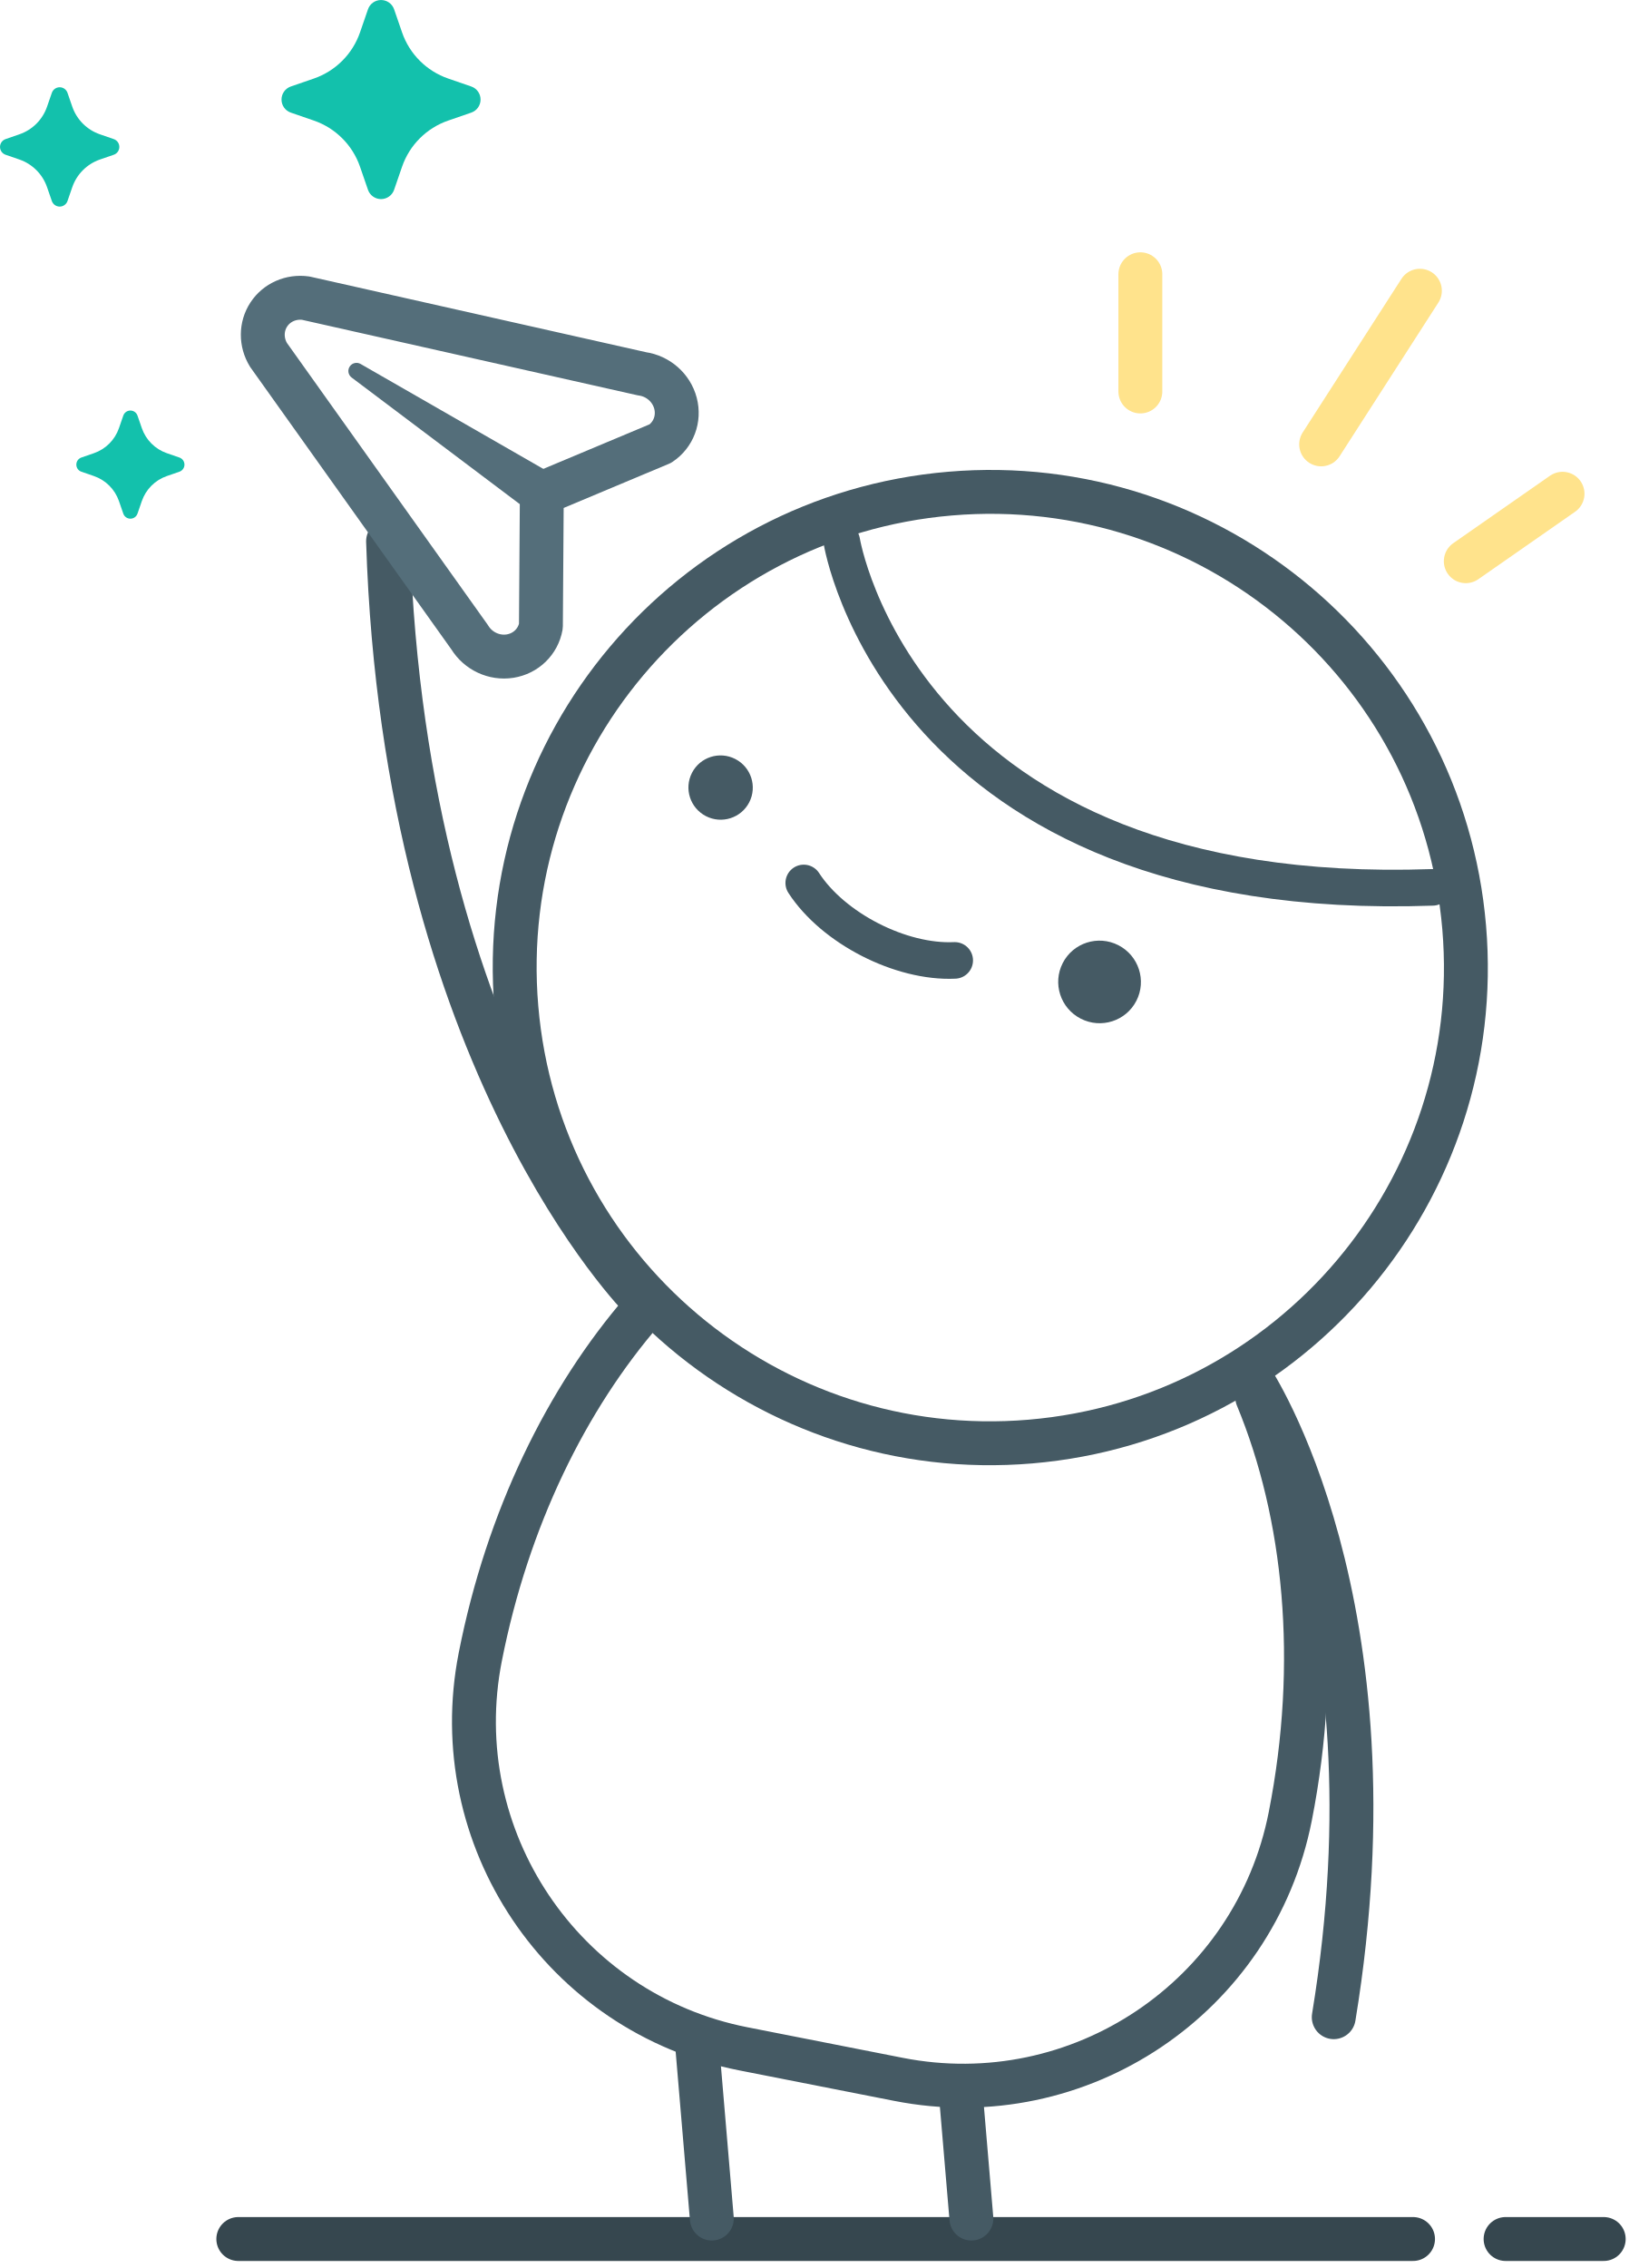
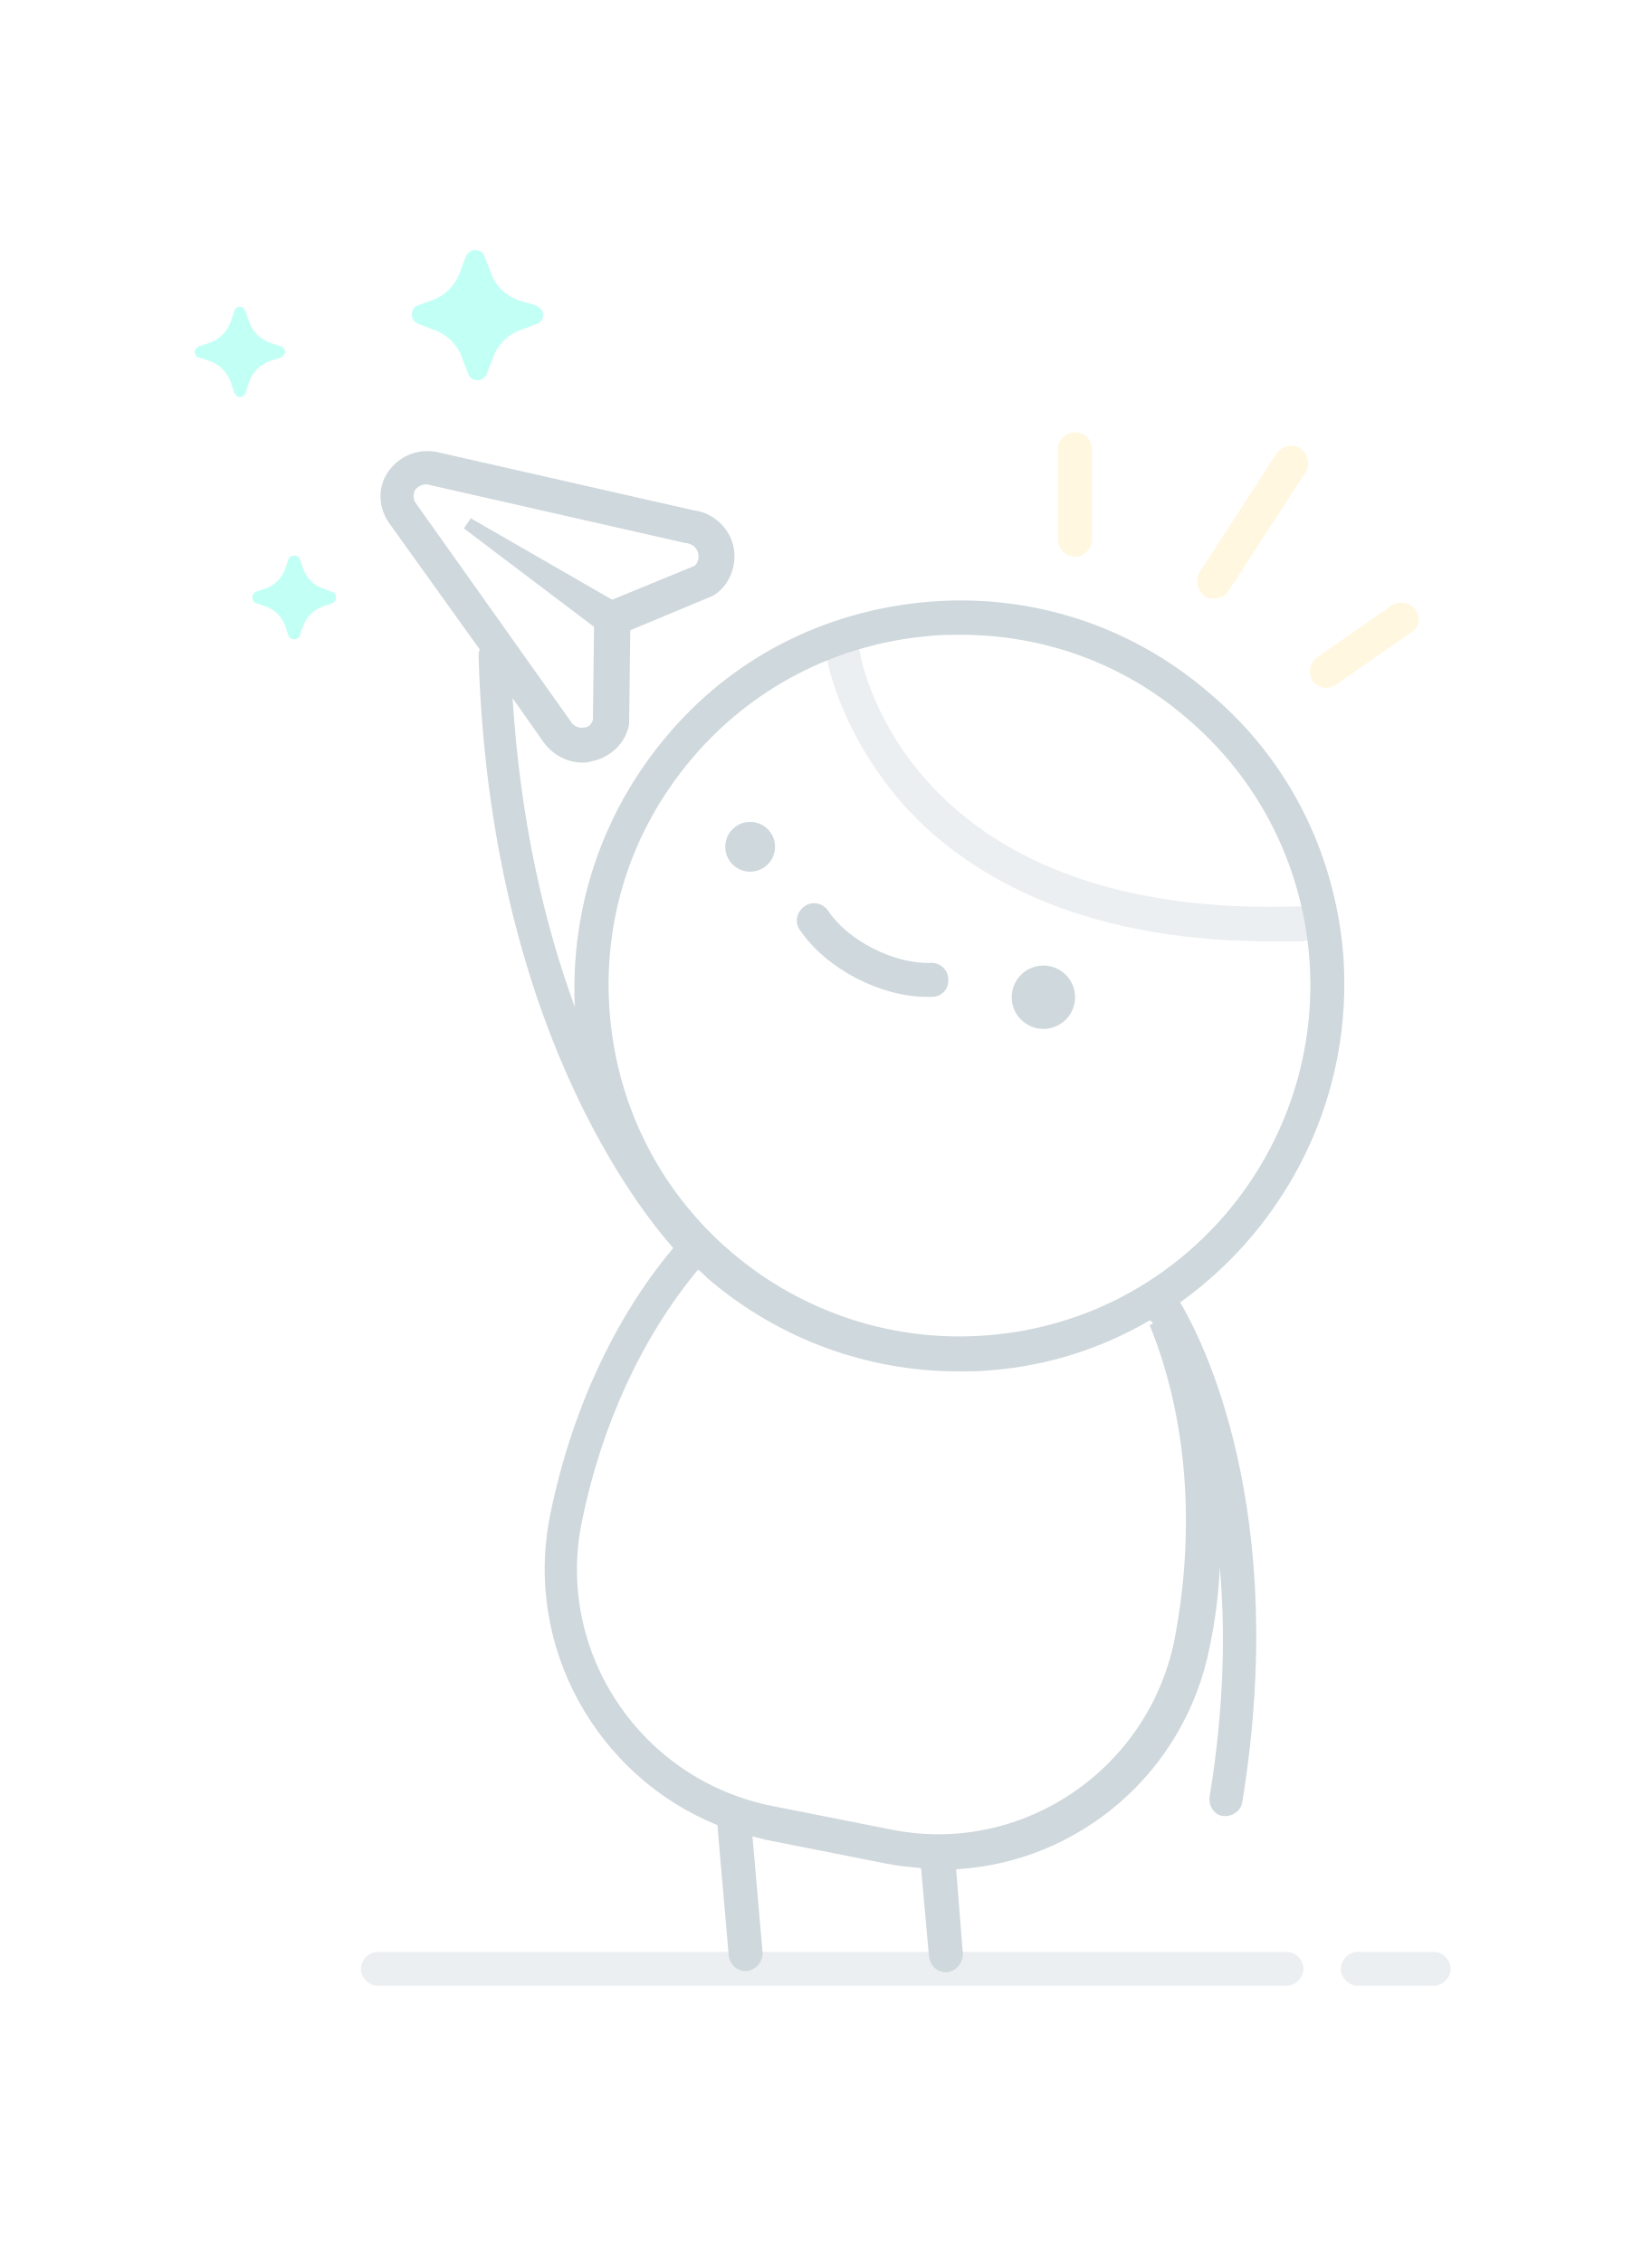
- <svg xmlns="http://www.w3.org/2000/svg" width="112px" height="155px" viewBox="0 0 112 155" version="1.1">
-   <defs />
-   <g id="-" stroke="none" stroke-width="1" fill="none" fill-rule="evenodd">
-     <g id="+-Messages-Dark" transform="translate(-960, -475)">
-       <g id="Page-1" transform="translate(960, 475)">
-         <path d="M16.289,153.019 L96.588,153.019" id="Stroke-1" stroke="#36474F" stroke-width="3" stroke-linecap="round" stroke-linejoin="round" />
-         <path d="M102.914,153.019 L109.622,153.019" id="Stroke-3" stroke="#36474F" stroke-width="3" stroke-linecap="round" stroke-linejoin="round" />
-         <path d="M85.936,95.489 C89.253,103.489 90.268,113.611 88.197,124.132 L88.196,124.137 C85.762,136.498 73.773,144.54 61.412,142.107 L50.806,140.02 C38.448,137.588 30.398,125.599 32.829,113.24 L32.83,113.236 C34.69,103.787 38.729,95.58 43.952,89.552" id="Stroke-7" stroke="#455A64" stroke-width="3" stroke-linecap="round" stroke-linejoin="round" />
-         <path d="M85.52,94.224 C85.52,94.224 95.83,109.552 91.168,137.86" id="Stroke-9" stroke="#455A64" stroke-width="3" stroke-linecap="round" stroke-linejoin="round" />
-         <path d="M47.608,139.247 L48.657,151.621" id="Stroke-11" stroke="#455A64" stroke-width="3" stroke-linecap="round" stroke-linejoin="round" />
-         <path d="M65.726,143.677 L66.399,151.621" id="Stroke-13" stroke="#455A64" stroke-width="3" stroke-linecap="round" stroke-linejoin="round" />
-         <path d="M43.893,88.801 C43.893,88.801 27.648,72.603 26.526,36.991" id="Stroke-15" stroke="#455A64" stroke-width="3" stroke-linecap="round" stroke-linejoin="round" />
-         <path d="M65.26,65.636 C61.571,65.809 56.95,63.44 54.939,60.343" id="Stroke-17" stroke="#455A64" stroke-width="2.5" stroke-linecap="round" stroke-linejoin="round" />
-         <path d="M70.437,98.519 C88.327,97.002 101.6,81.27 100.084,63.38 C98.567,45.492 82.835,32.218 64.945,33.734 C47.056,35.251 33.782,50.983 35.299,68.873 C36.815,86.763 52.547,100.035 70.437,98.519" id="Stroke-5" stroke="#455A64" stroke-width="3" />
-         <path d="M51.216,54.829 C51.769,53.75 51.341,52.426 50.259,51.871 C49.177,51.316 47.852,51.741 47.299,52.82 C46.745,53.899 47.174,55.223 48.256,55.778 C49.338,56.332 50.663,55.908 51.216,54.829" id="Fill-19" fill="#455A64" />
-         <path d="M77.677,68.398 C78.388,67.012 77.837,65.311 76.448,64.598 C75.057,63.885 73.354,64.431 72.644,65.817 C71.933,67.203 72.483,68.904 73.874,69.617 C75.263,70.33 76.966,69.784 77.677,68.398" id="Fill-21" fill="#455A64" />
-         <path d="M32.106,43.555 C32.684,44.499 33.782,45.01 34.865,44.84 C35.947,44.669 36.787,43.852 36.974,42.788 L37.036,33.714 L45.138,30.317 C46.038,29.72 46.451,28.623 46.174,27.563 C45.897,26.503 44.989,25.701 43.893,25.548 L20.897,20.376 C19.891,20.237 18.912,20.671 18.372,21.496 C17.832,22.321 17.825,23.392 18.356,24.258 L32.106,43.555 Z" id="Stroke-23" stroke="#546E7A" stroke-width="3" stroke-linecap="round" stroke-linejoin="round" />
-         <path d="M36.21,34.965 L24.035,25.801 C23.789,25.616 23.739,25.267 23.924,25.021 C24.095,24.794 24.407,24.735 24.647,24.873 L37.862,32.461 C38.582,32.874 38.831,33.793 38.417,34.512 C38.004,35.232 37.085,35.481 36.366,35.068 C36.314,35.038 36.257,35 36.21,34.965" id="Fill-25" fill="#546E7A" />
-         <path d="M57.539,36.991 C57.539,36.991 61.594,61.92 97.926,60.644" id="Stroke-27" stroke="#455A64" stroke-width="2.5" stroke-linecap="round" stroke-linejoin="round" />
-         <path d="M12.263,32.238 C12.47,32.167 12.608,31.972 12.608,31.753 C12.608,31.534 12.47,31.34 12.263,31.268 L11.406,30.972 C10.602,30.695 9.971,30.063 9.694,29.259 L9.398,28.403 C9.326,28.196 9.132,28.057 8.913,28.057 C8.694,28.057 8.499,28.196 8.428,28.403 L8.132,29.259 C7.855,30.063 7.223,30.695 6.419,30.972 L5.563,31.268 C5.356,31.34 5.218,31.534 5.218,31.753 C5.218,31.972 5.356,32.167 5.563,32.238 L6.419,32.534 C7.223,32.811 7.855,33.443 8.132,34.247 L8.428,35.103 C8.499,35.31 8.694,35.448 8.913,35.448 C9.132,35.448 9.326,35.31 9.398,35.103 L9.694,34.247 C9.971,33.443 10.602,32.811 11.406,32.534 L12.263,32.238 Z" id="Fill-29" fill="#13C1AC" />
-         <path d="M0.382,9.506 C0.154,9.585 0.001,9.799 0.001,10.041 C0.001,10.282 0.154,10.498 0.382,10.576 L1.327,10.902 C2.215,11.209 2.911,11.906 3.217,12.793 L3.544,13.738 C3.623,13.966 3.838,14.119 4.079,14.119 C4.32,14.119 4.535,13.966 4.614,13.738 L4.94,12.793 C5.247,11.906 5.944,11.209 6.83,10.902 L7.776,10.576 C8.004,10.498 8.157,10.282 8.157,10.041 C8.157,9.799 8.004,9.585 7.776,9.506 L6.83,9.179 C5.944,8.874 5.247,8.177 4.94,7.289 L4.614,6.345 C4.535,6.116 4.32,5.963 4.079,5.963 C3.838,5.963 3.623,6.116 3.544,6.345 L3.217,7.289 C2.911,8.177 2.215,8.874 1.327,9.179 L0.382,9.506 Z" id="Fill-31" fill="#13C1AC" />
-         <path d="M32.213,5.911 C32.594,6.042 32.849,6.401 32.849,6.804 C32.849,7.207 32.594,7.565 32.213,7.697 L30.636,8.241 C29.156,8.752 27.993,9.914 27.483,11.394 L26.939,12.971 C26.807,13.351 26.449,13.607 26.046,13.607 C25.643,13.607 25.284,13.351 25.153,12.971 L24.609,11.394 C24.098,9.914 22.935,8.752 21.456,8.241 L19.879,7.697 C19.498,7.565 19.243,7.207 19.243,6.804 C19.243,6.401 19.498,6.042 19.879,5.911 L21.456,5.367 C22.935,4.856 24.098,3.693 24.609,2.214 L25.153,0.637 C25.284,0.256 25.643,0.001 26.046,0.001 C26.449,0.001 26.807,0.256 26.939,0.637 L27.483,2.214 C27.993,3.693 29.156,4.856 30.636,5.367 L32.213,5.911 Z" id="Fill-33" fill="#13C1AC" />
-         <path d="M77.949,18.744 L77.949,26.754" id="Stroke-35" stroke="#FFC512" stroke-width="3" stroke-linecap="round" opacity="0.487" />
-         <path d="M97.057,19.869 L90.307,30.369" id="Stroke-37" stroke="#FFC512" stroke-width="3" stroke-linecap="round" opacity="0.487" />
-         <path d="M106.807,33.744 L100.194,38.354" id="Stroke-39" stroke="#FFC512" stroke-width="3" stroke-linecap="round" opacity="0.487" />
-       </g>
-     </g>
+ <svg xmlns="http://www.w3.org/2000/svg" version="1.1" id="Layer_1" x="0px" y="0px" viewBox="0 0 146 200" style="enable-background:new 0 0 146 200;" xml:space="preserve">
+   <style type="text/css">
+ 	.st0{fill:#ECEFF1;}
+ 	.st1{fill:#CFD8DC;}
+ 	.st2{fill-rule:evenodd;clip-rule:evenodd;fill:#C2FFF5;}
+ 	.st3{opacity:0.13;fill:#FFC512;}
+ </style>
+   <g>
+     <path class="st0" d="M114.9,80.1c-34.5,1.2-38.7-21.4-38.9-22.4c-0.1-0.8-0.9-1.4-1.7-1.2c-0.8,0.1-1.4,0.9-1.2,1.7   c0,0.3,1.2,6.7,6.9,13.1c5,5.5,14.7,11.9,32.3,11.9c0.9,0,1.8,0,2.7,0c0.8,0,1.5-0.7,1.4-1.6S115.8,80.1,114.9,80.1z" />
+     <path class="st0" d="M113.7,172.5H33.4c-0.8,0-1.5,0.7-1.5,1.5s0.7,1.5,1.5,1.5h80.3c0.8,0,1.5-0.7,1.5-1.5   S114.5,172.5,113.7,172.5z" />
+     <path class="st0" d="M126.7,172.5H120c-0.8,0-1.5,0.7-1.5,1.5s0.7,1.5,1.5,1.5h6.7c0.8,0,1.5-0.7,1.5-1.5S127.5,172.5,126.7,172.5z   " />
+   </g>
+   <g>
+     <path class="st1" d="M118.7,84.2c-0.8-9.1-5-17.3-12-23.1c-6.9-5.9-15.8-8.7-24.8-7.9c-9.1,0.8-17.3,5-23.1,12   c-5.6,6.7-8.4,15.1-8,23.8c-2.6-7.1-4.8-16.2-5.5-27.3l2.6,3.7c0.8,1.2,2.1,2,3.6,2c0.2,0,0.4,0,0.7-0.1c1.7-0.3,3.1-1.6,3.4-3.3   l0.1-8.3l7.2-3l0.2-0.1c1.4-0.9,2.1-2.7,1.7-4.4c-0.4-1.6-1.8-2.9-3.5-3.1l-22.9-5.2l-0.1,0c-1.6-0.2-3.1,0.5-4,1.8s-0.9,3,0,4.4   l8.1,11.3c-0.1,0.2-0.1,0.4-0.1,0.7c1,32.5,14.3,48.9,17.2,52.2c-5.3,6.3-9.1,14.7-10.9,23.7c-2.3,11.6,4.2,23,14.8,27.3l1,11.5   c0.1,0.8,0.7,1.4,1.5,1.4c0,0,0.1,0,0.1,0c0.8-0.1,1.4-0.8,1.4-1.6l-0.9-10.3c0.4,0.1,0.8,0.2,1.2,0.3l10.6,2.1   c1,0.2,2.1,0.3,3.1,0.4l0.7,7.8c0.1,0.8,0.7,1.4,1.5,1.4c0,0,0.1,0,0.1,0c0.8-0.1,1.4-0.8,1.4-1.6l-0.6-7.5   c10.8-0.6,20.2-8.5,22.4-19.6c0.5-2.4,0.8-4.7,0.9-7.1c0.5,5.6,0.4,12.4-0.9,20.3c-0.1,0.8,0.4,1.6,1.2,1.7c0.1,0,0.2,0,0.2,0   c0.7,0,1.4-0.5,1.5-1.3c4.2-25.8-3.6-40.9-5.5-44.1C113.8,108.3,119.7,96.8,118.7,84.2z M36.7,43.3c0.2-0.3,0.6-0.5,1-0.5L60.6,48   l0.1,0c0.5,0.1,0.9,0.4,1,0.9c0.1,0.4,0,0.8-0.3,1.1l-7.3,3l-12.5-7.2l-0.6,0.9l11.5,8.7l-0.1,8.2c-0.1,0.4-0.4,0.7-0.8,0.7   c-0.5,0.1-1-0.2-1.2-0.6L36.7,44.4C36.5,44.1,36.5,43.6,36.7,43.3z M61.1,67.1c5.3-6.3,12.8-10.2,21.1-10.9   c0.9-0.1,1.8-0.1,2.7-0.1c7.3,0,14.3,2.5,19.9,7.3c6.3,5.3,10.2,12.8,10.9,21.1c1.4,17-11.2,32.1-28.3,33.5   c-8.2,0.7-16.3-1.9-22.6-7.2S54.6,98,53.9,89.7C53.2,81.5,55.7,73.5,61.1,67.1z M101.9,117l-0.3,0.1c3.3,8.1,4.1,17.9,2.2,27.8   c-2.3,11.5-13.5,19.1-25,16.8l-10.6-2.1c-11.5-2.3-19.1-13.5-16.8-25c1.7-8.5,5.3-16.4,10.3-22.4c0.4,0.3,0.7,0.7,1.1,1   c6.2,5.2,13.9,8,21.9,8c1,0,2,0,2.9-0.1c5.1-0.4,9.9-2,14-4.4C101.7,116.7,101.8,116.8,101.9,117z" />
+     <path class="st1" d="M81.9,88.1c0.2,0,0.3,0,0.5,0c0.8,0,1.5-0.7,1.4-1.6c0-0.8-0.8-1.5-1.6-1.4c-3.2,0.1-7.3-2-9-4.6   c-0.5-0.7-1.4-0.9-2.1-0.4c-0.7,0.5-0.9,1.4-0.4,2.1C73,85.6,77.8,88.1,81.9,88.1z" />
+     <ellipse transform="matrix(0.4563 -0.8898 0.8898 0.4563 -30.5128 99.7007)" class="st1" cx="66.3" cy="74.8" rx="2.2" ry="2.2" />
+     <ellipse transform="matrix(0.4563 -0.8898 0.8898 0.4563 -28.2494 129.9725)" class="st1" cx="92.2" cy="88.1" rx="2.8" ry="2.8" />
+   </g>
+   <g>
+     <path class="st2" d="M29.3,52.3L28.5,52c-0.8-0.3-1.4-0.9-1.7-1.7l-0.3-0.9c-0.1-0.2-0.3-0.3-0.5-0.3s-0.4,0.1-0.5,0.3l-0.3,0.9   c-0.3,0.8-0.9,1.4-1.7,1.7l-0.9,0.3c-0.2,0.1-0.3,0.3-0.3,0.5c0,0.2,0.1,0.4,0.3,0.5l0.9,0.3c0.8,0.3,1.4,0.9,1.7,1.7l0.3,0.9   c0.1,0.2,0.3,0.3,0.5,0.3s0.4-0.1,0.5-0.3l0.3-0.9c0.3-0.8,0.9-1.4,1.7-1.7l0.9-0.3c0.2-0.1,0.3-0.3,0.3-0.5   C29.7,52.5,29.5,52.3,29.3,52.3z" />
+     <path class="st2" d="M23.9,31.9l0.9-0.3c0.2-0.1,0.4-0.3,0.4-0.5c0-0.2-0.2-0.5-0.4-0.5l-0.9-0.3c-0.9-0.3-1.6-1-1.9-1.9l-0.3-0.9   c-0.1-0.2-0.3-0.4-0.5-0.4s-0.5,0.2-0.5,0.4l-0.3,0.9c-0.3,0.9-1,1.6-1.9,1.9l-0.9,0.3c-0.2,0.1-0.4,0.3-0.4,0.5   c0,0.2,0.2,0.5,0.4,0.5l0.9,0.3c0.9,0.3,1.6,1,1.9,1.9l0.3,0.9c0.1,0.2,0.3,0.4,0.5,0.4s0.5-0.2,0.5-0.4l0.3-0.9   C22.3,32.9,23,32.2,23.9,31.9z" />
+     <path class="st2" d="M47.4,27L46,26.6c-1.3-0.4-2.3-1.4-2.7-2.7l-0.5-1.3c-0.1-0.3-0.4-0.5-0.8-0.5s-0.6,0.2-0.8,0.5l-0.5,1.3   c-0.4,1.3-1.4,2.3-2.7,2.7L36.9,27c-0.3,0.1-0.5,0.4-0.5,0.8s0.2,0.6,0.5,0.8l1.3,0.5c1.3,0.4,2.3,1.4,2.7,2.7l0.5,1.3   c0.1,0.3,0.4,0.5,0.8,0.5s0.6-0.2,0.8-0.5l0.5-1.3c0.4-1.3,1.4-2.3,2.7-2.7l1.3-0.5c0.3-0.1,0.5-0.4,0.5-0.8S47.7,27.2,47.4,27z" />
+   </g>
+   <g>
+     <path class="st3" d="M95,38.2c-0.8,0-1.5,0.7-1.5,1.5v8c0,0.8,0.7,1.5,1.5,1.5s1.5-0.7,1.5-1.5v-8C96.5,38.9,95.9,38.2,95,38.2z" />
+     <path class="st3" d="M114.9,39.6c-0.7-0.4-1.6-0.2-2.1,0.5l-6.8,10.5c-0.4,0.7-0.2,1.6,0.5,2.1c0.3,0.2,0.5,0.2,0.8,0.2   c0.5,0,1-0.2,1.3-0.7l6.8-10.5C115.8,41,115.6,40.1,114.9,39.6z" />
+     <path class="st3" d="M125.1,53.9c-0.5-0.7-1.4-0.8-2.1-0.4l-6.6,4.6c-0.7,0.5-0.8,1.4-0.4,2.1c0.3,0.4,0.8,0.6,1.2,0.6   c0.3,0,0.6-0.1,0.9-0.3l6.6-4.6C125.4,55.5,125.6,54.6,125.1,53.9z" />
  </g>
</svg>
